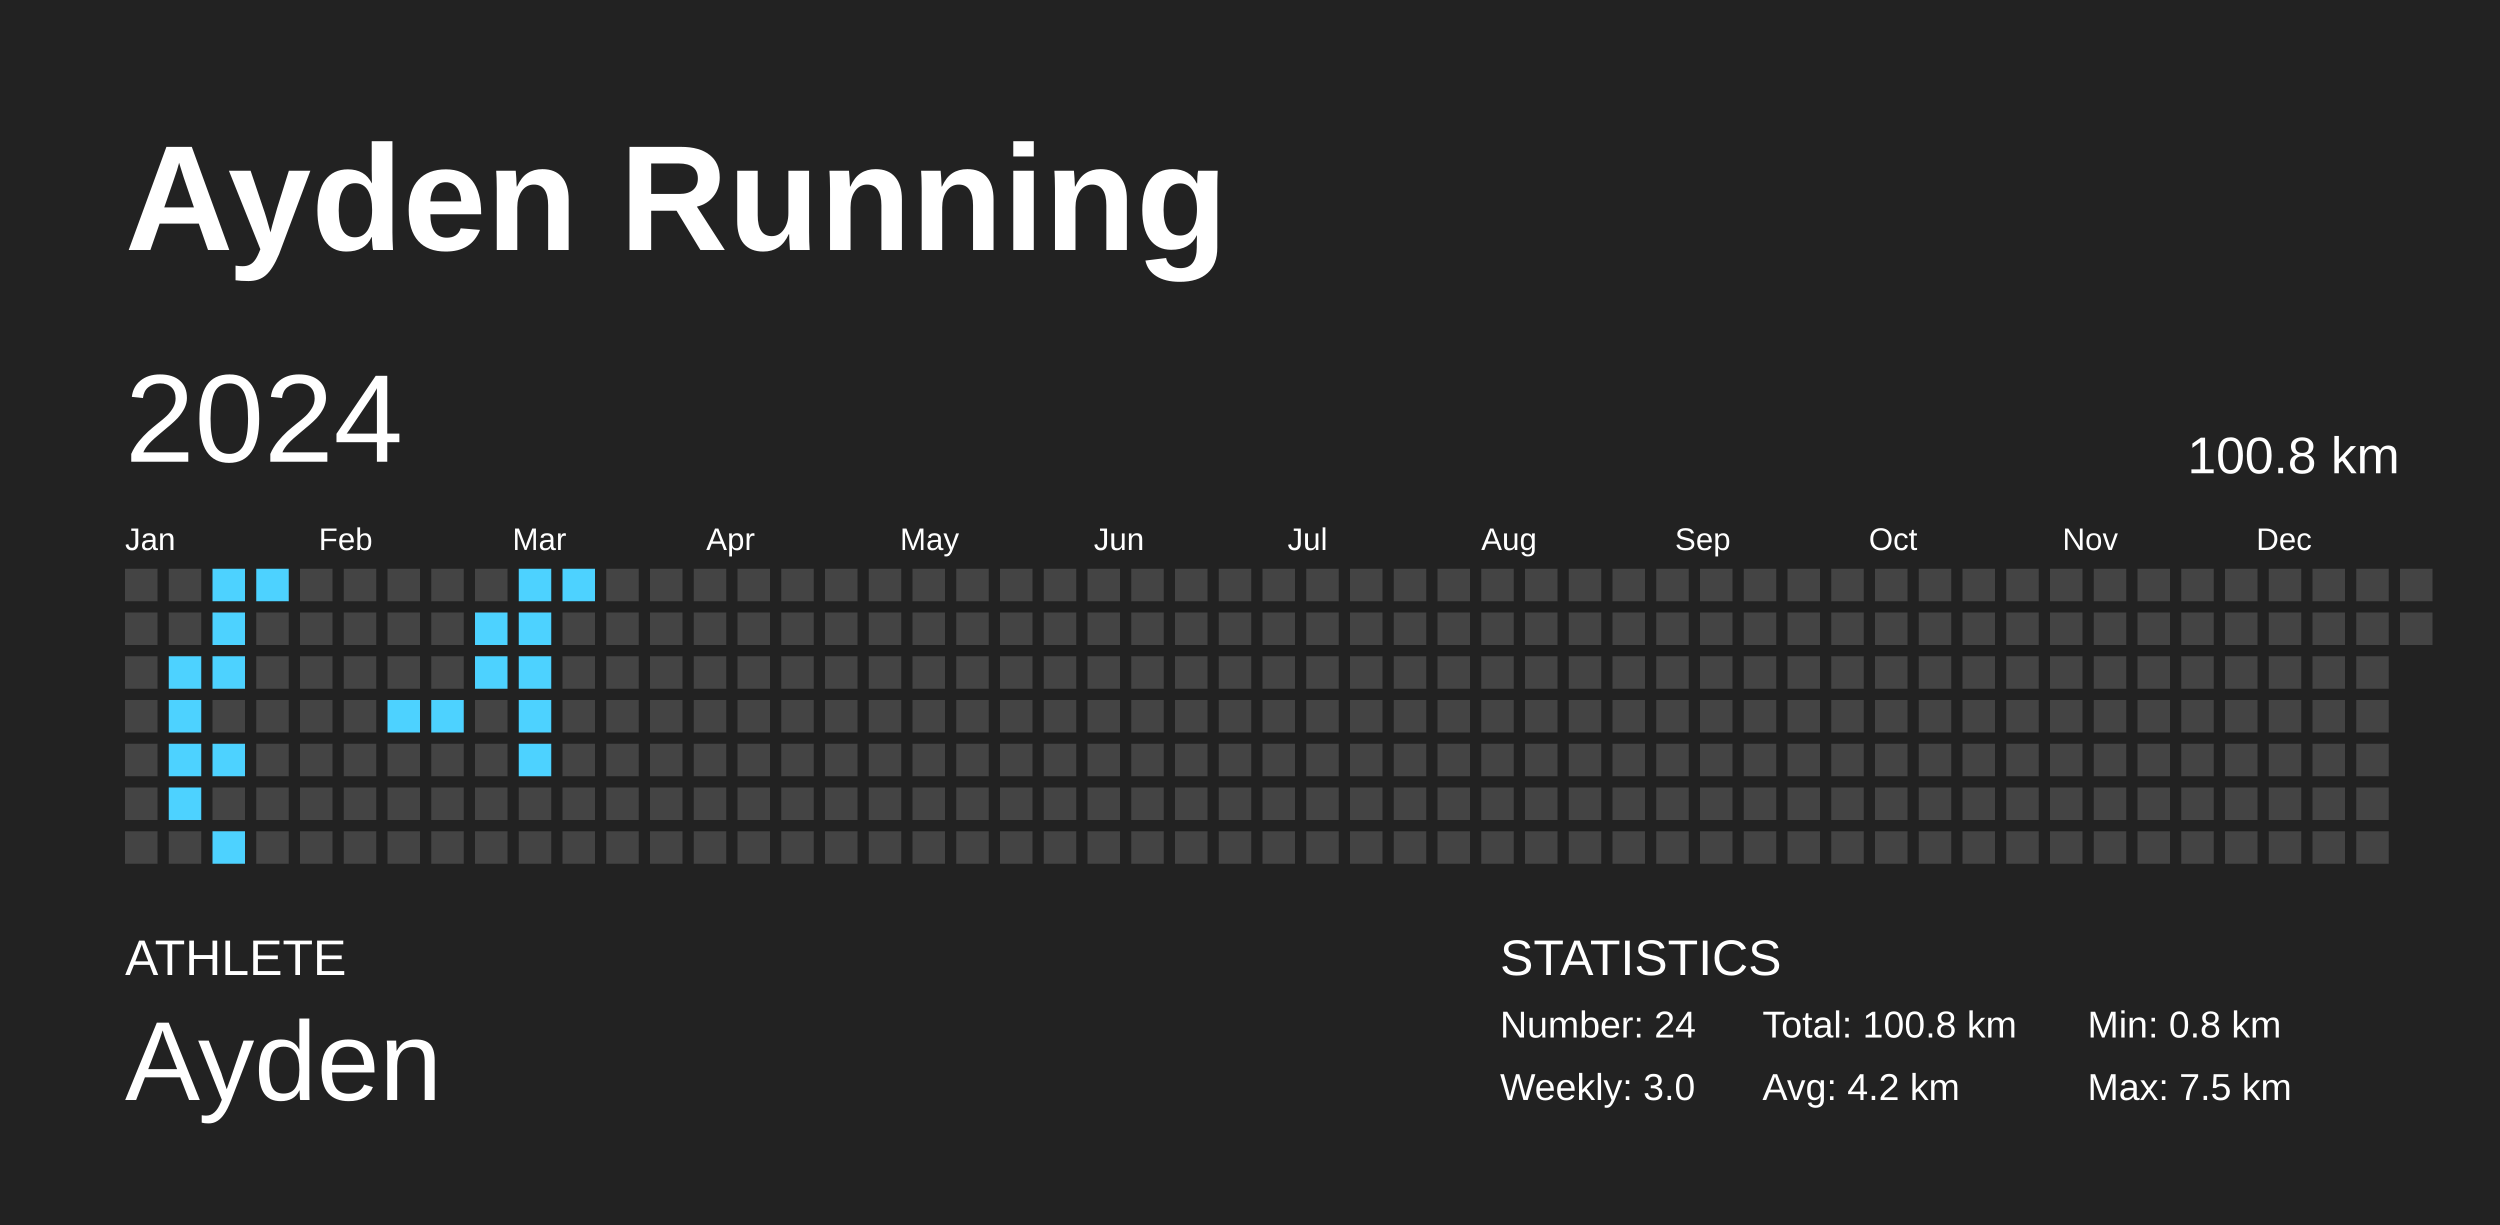
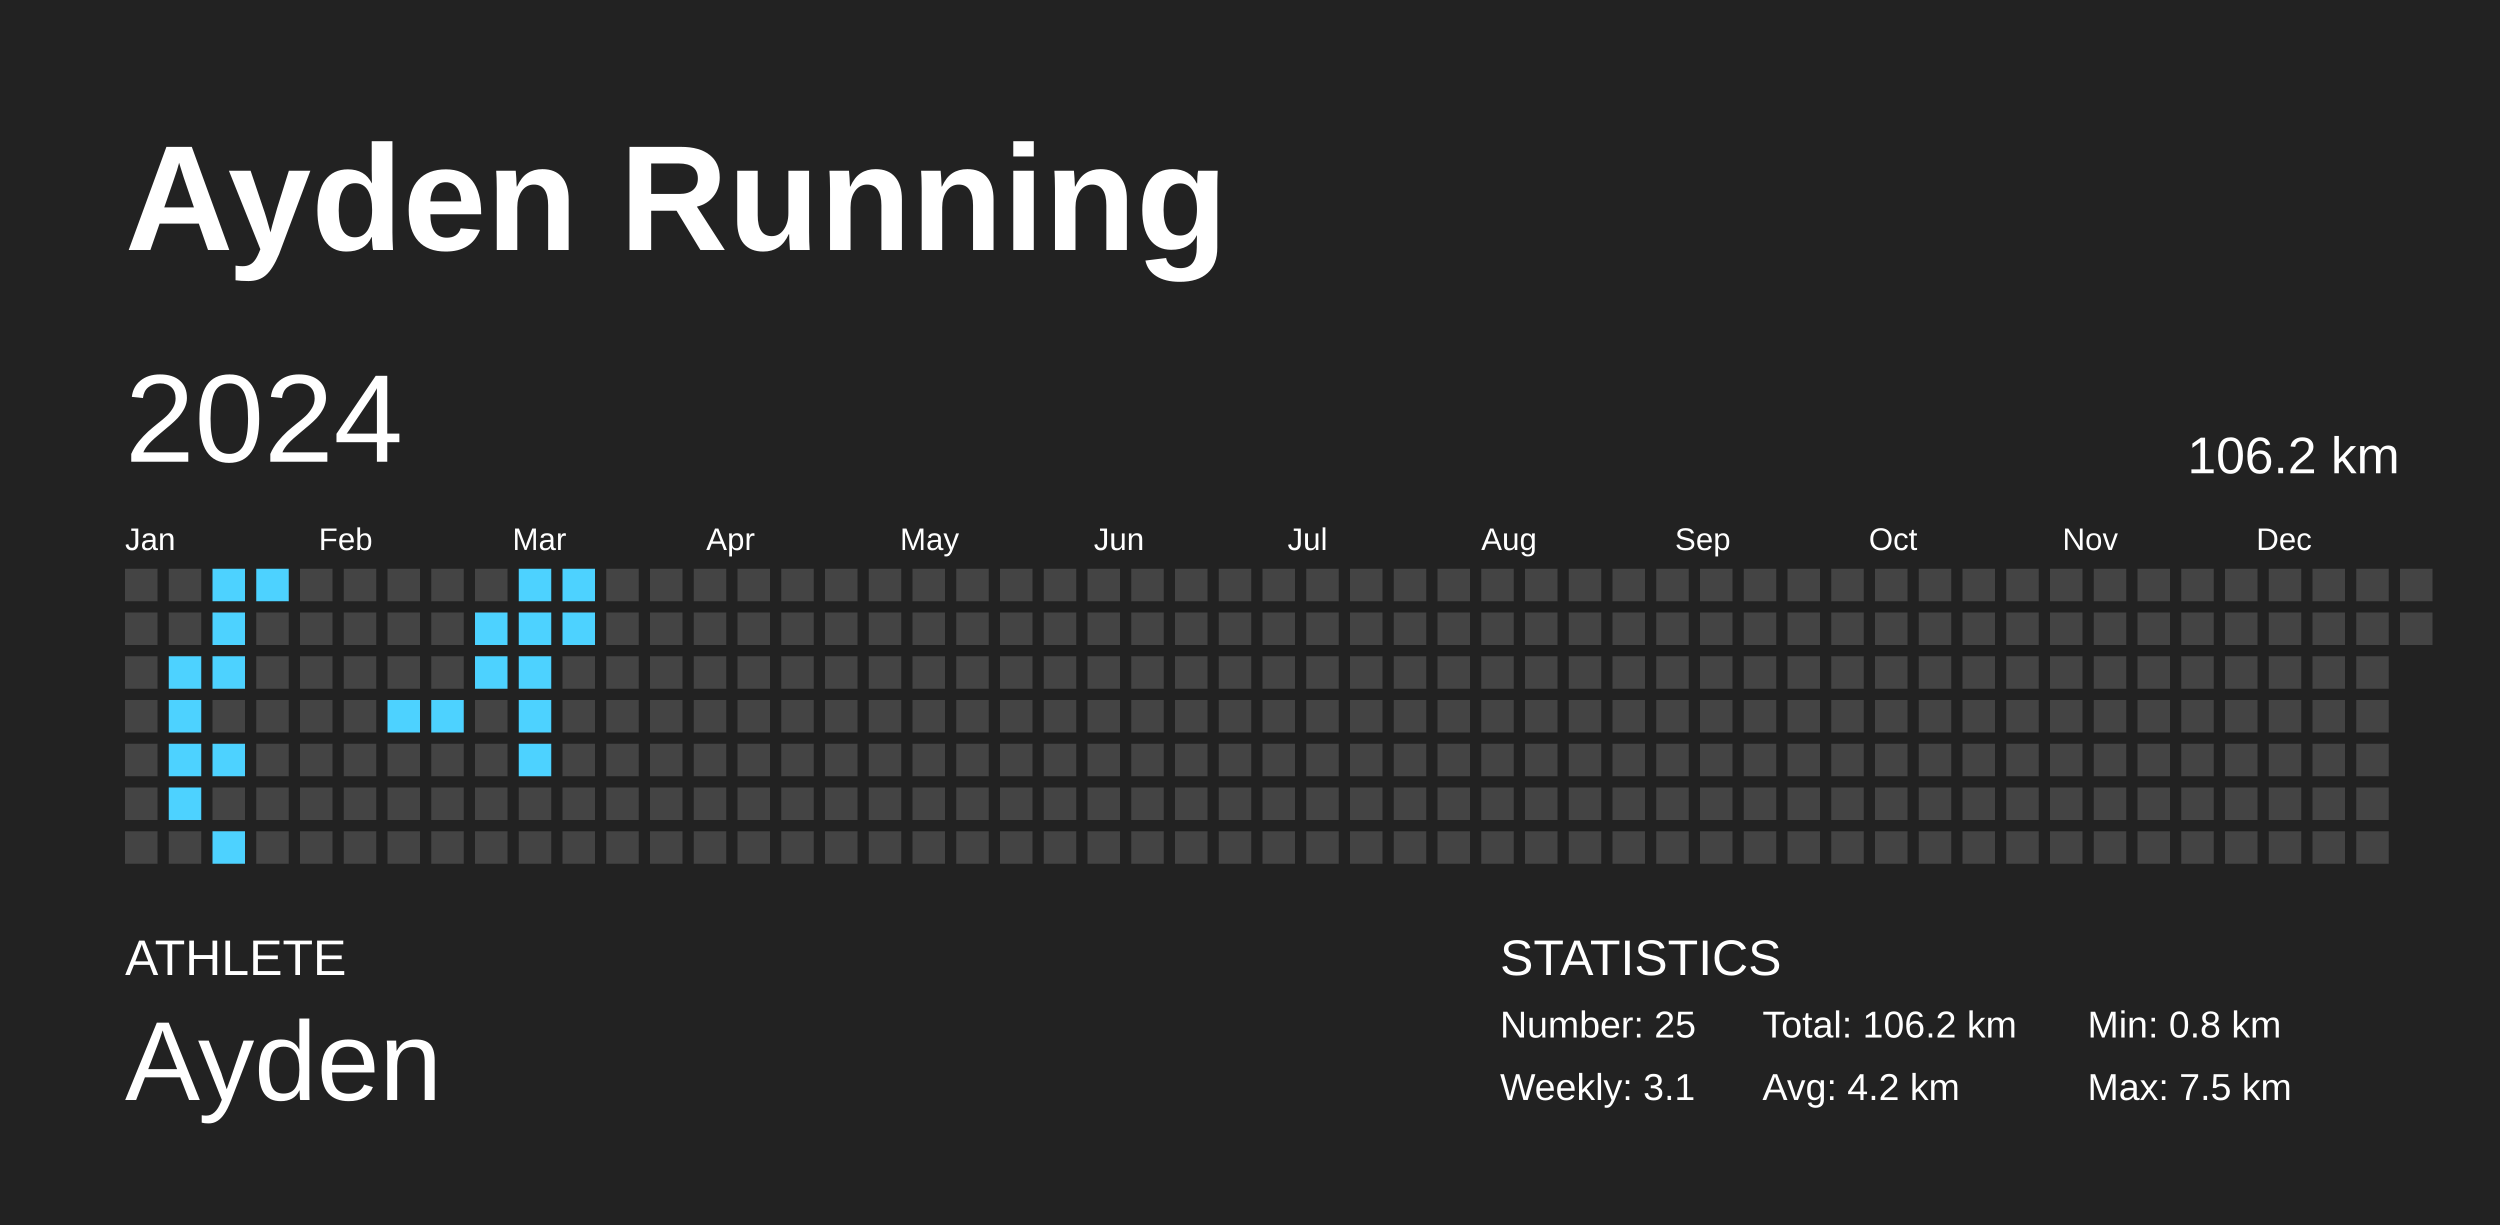
<svg xmlns="http://www.w3.org/2000/svg" baseProfile="full" height="98mm" version="1.1" viewBox="0,0,200,98" width="200mm">
  <defs />
  <rect fill="#222222" height="98" width="200" x="0" y="0" />
  <text fill="#FFFFFF" style="font-size:12px; font-family:Arial; font-weight:bold;" x="10" y="20">Ayden Running</text>
  <text fill="#FFFFFF" style="font-size:4px; font-family:Arial" x="10" y="78">ATHLETE</text>
  <text fill="#FFFFFF" style="font-size:9px; font-family:Arial" x="10" y="88">Ayden</text>
  <text fill="#FFFFFF" style="font-size:4px; font-family:Arial" x="120" y="78">STATISTICS</text>
-   <text fill="#FFFFFF" style="font-size:3px; font-family:Arial" x="120" y="83">Number: 24</text>
-   <text fill="#FFFFFF" style="font-size:3px; font-family:Arial" x="120" y="88">Weekly: 3.0</text>
-   <text fill="#FFFFFF" style="font-size:3px; font-family:Arial" x="141" y="83">Total: 100.8 km</text>
+   <text fill="#FFFFFF" style="font-size:3px; font-family:Arial" x="120" y="83">Number: 25</text>
+   <text fill="#FFFFFF" style="font-size:3px; font-family:Arial" x="120" y="88">Weekly: 3.1</text>
+   <text fill="#FFFFFF" style="font-size:3px; font-family:Arial" x="141" y="83">Total: 106.2 km</text>
  <text fill="#FFFFFF" style="font-size:3px; font-family:Arial" x="141" y="88">Avg: 4.2 km</text>
  <text fill="#FFFFFF" style="font-size:3px; font-family:Arial" x="167" y="83">Min: 0.8 km</text>
  <text fill="#FFFFFF" style="font-size:3px; font-family:Arial" x="167" y="88">Max: 7.5 km</text>
  <text dominant-baseline="hanging" fill="#FFFFFF" style="font-size:10.0px; font-family:Arial;" x="10" y="30">2024</text>
-   <text dominant-baseline="hanging" fill="#FFFFFF" style="font-size:4.125px; font-family:Arial;" x="175" y="35">100.8 km</text>
+   <text dominant-baseline="hanging" fill="#FFFFFF" style="font-size:4.125px; font-family:Arial;" x="175" y="35">106.2 km</text>
  <text fill="#FFFFFF" style="font-size:2.5px; font-family:Arial" x="10.0" y="44">Jan</text>
  <text fill="#FFFFFF" style="font-size:2.5px; font-family:Arial" x="25.5" y="44">Feb</text>
  <text fill="#FFFFFF" style="font-size:2.5px; font-family:Arial" x="41.0" y="44">Mar</text>
  <text fill="#FFFFFF" style="font-size:2.5px; font-family:Arial" x="56.5" y="44">Apr</text>
  <text fill="#FFFFFF" style="font-size:2.5px; font-family:Arial" x="72.0" y="44">May</text>
  <text fill="#FFFFFF" style="font-size:2.5px; font-family:Arial" x="87.5" y="44">Jun</text>
  <text fill="#FFFFFF" style="font-size:2.5px; font-family:Arial" x="103.0" y="44">Jul</text>
  <text fill="#FFFFFF" style="font-size:2.5px; font-family:Arial" x="118.5" y="44">Aug</text>
  <text fill="#FFFFFF" style="font-size:2.5px; font-family:Arial" x="134.0" y="44">Sep</text>
  <text fill="#FFFFFF" style="font-size:2.5px; font-family:Arial" x="149.5" y="44">Oct</text>
  <text fill="#FFFFFF" style="font-size:2.5px; font-family:Arial" x="165.0" y="44">Nov</text>
  <text fill="#FFFFFF" style="font-size:2.5px; font-family:Arial" x="180.5" y="44">Dec</text>
  <rect fill="#444444" height="2.6" width="2.6" x="10.0" y="45.5" />
  <rect fill="#444444" height="2.6" width="2.6" x="10.0" y="49.0" />
  <rect fill="#444444" height="2.6" width="2.6" x="10.0" y="52.5" />
  <rect fill="#444444" height="2.6" width="2.6" x="10.0" y="56.0" />
  <rect fill="#444444" height="2.6" width="2.6" x="10.0" y="59.5" />
  <rect fill="#444444" height="2.6" width="2.6" x="10.0" y="63.0" />
  <rect fill="#444444" height="2.6" width="2.6" x="10.0" y="66.5" />
  <rect fill="#444444" height="2.6" width="2.6" x="13.5" y="45.5" />
  <rect fill="#444444" height="2.6" width="2.6" x="13.5" y="49.0" />
  <rect fill="#4dd2ff" height="2.6" width="2.6" x="13.5" y="52.5" />
  <rect fill="#4dd2ff" height="2.6" width="2.6" x="13.5" y="56.0" />
  <rect fill="#4dd2ff" height="2.6" width="2.6" x="13.5" y="59.5" />
  <rect fill="#4dd2ff" height="2.6" width="2.6" x="13.5" y="63.0" />
  <rect fill="#444444" height="2.6" width="2.6" x="13.5" y="66.5" />
  <rect fill="#4dd2ff" height="2.6" width="2.6" x="17.0" y="45.5" />
  <rect fill="#4dd2ff" height="2.6" width="2.6" x="17.0" y="49.0" />
  <rect fill="#4dd2ff" height="2.6" width="2.6" x="17.0" y="52.5" />
  <rect fill="#444444" height="2.6" width="2.6" x="17.0" y="56.0" />
  <rect fill="#4dd2ff" height="2.6" width="2.6" x="17.0" y="59.5" />
  <rect fill="#444444" height="2.6" width="2.6" x="17.0" y="63.0" />
  <rect fill="#4dd2ff" height="2.6" width="2.6" x="17.0" y="66.5" />
  <rect fill="#4dd2ff" height="2.6" width="2.6" x="20.5" y="45.5" />
  <rect fill="#444444" height="2.6" width="2.6" x="20.5" y="49.0" />
  <rect fill="#444444" height="2.6" width="2.6" x="20.5" y="52.5" />
  <rect fill="#444444" height="2.6" width="2.6" x="20.5" y="56.0" />
  <rect fill="#444444" height="2.6" width="2.6" x="20.5" y="59.5" />
  <rect fill="#444444" height="2.6" width="2.6" x="20.5" y="63.0" />
  <rect fill="#444444" height="2.6" width="2.6" x="20.5" y="66.5" />
  <rect fill="#444444" height="2.6" width="2.6" x="24.0" y="45.5" />
  <rect fill="#444444" height="2.6" width="2.6" x="24.0" y="49.0" />
  <rect fill="#444444" height="2.6" width="2.6" x="24.0" y="52.5" />
  <rect fill="#444444" height="2.6" width="2.6" x="24.0" y="56.0" />
  <rect fill="#444444" height="2.6" width="2.6" x="24.0" y="59.5" />
  <rect fill="#444444" height="2.6" width="2.6" x="24.0" y="63.0" />
  <rect fill="#444444" height="2.6" width="2.6" x="24.0" y="66.5" />
  <rect fill="#444444" height="2.6" width="2.6" x="27.5" y="45.5" />
  <rect fill="#444444" height="2.6" width="2.6" x="27.5" y="49.0" />
  <rect fill="#444444" height="2.6" width="2.6" x="27.5" y="52.5" />
  <rect fill="#444444" height="2.6" width="2.6" x="27.5" y="56.0" />
  <rect fill="#444444" height="2.6" width="2.6" x="27.5" y="59.5" />
  <rect fill="#444444" height="2.6" width="2.6" x="27.5" y="63.0" />
  <rect fill="#444444" height="2.6" width="2.6" x="27.5" y="66.5" />
  <rect fill="#444444" height="2.6" width="2.6" x="31.0" y="45.5" />
  <rect fill="#444444" height="2.6" width="2.6" x="31.0" y="49.0" />
  <rect fill="#444444" height="2.6" width="2.6" x="31.0" y="52.5" />
  <rect fill="#4dd2ff" height="2.6" width="2.6" x="31.0" y="56.0" />
  <rect fill="#444444" height="2.6" width="2.6" x="31.0" y="59.5" />
  <rect fill="#444444" height="2.6" width="2.6" x="31.0" y="63.0" />
  <rect fill="#444444" height="2.6" width="2.6" x="31.0" y="66.5" />
  <rect fill="#444444" height="2.6" width="2.6" x="34.5" y="45.5" />
  <rect fill="#444444" height="2.6" width="2.6" x="34.5" y="49.0" />
  <rect fill="#444444" height="2.6" width="2.6" x="34.5" y="52.5" />
  <rect fill="#4dd2ff" height="2.6" width="2.6" x="34.5" y="56.0" />
  <rect fill="#444444" height="2.6" width="2.6" x="34.5" y="59.5" />
  <rect fill="#444444" height="2.6" width="2.6" x="34.5" y="63.0" />
  <rect fill="#444444" height="2.6" width="2.6" x="34.5" y="66.5" />
  <rect fill="#444444" height="2.6" width="2.6" x="38.0" y="45.5" />
  <rect fill="#4dd2ff" height="2.6" width="2.6" x="38.0" y="49.0" />
  <rect fill="#4dd2ff" height="2.6" width="2.6" x="38.0" y="52.5" />
  <rect fill="#444444" height="2.6" width="2.6" x="38.0" y="56.0" />
  <rect fill="#444444" height="2.6" width="2.6" x="38.0" y="59.5" />
  <rect fill="#444444" height="2.6" width="2.6" x="38.0" y="63.0" />
  <rect fill="#444444" height="2.6" width="2.6" x="38.0" y="66.5" />
  <rect fill="#4dd2ff" height="2.6" width="2.6" x="41.5" y="45.5" />
  <rect fill="#4dd2ff" height="2.6" width="2.6" x="41.5" y="49.0" />
  <rect fill="#4dd2ff" height="2.6" width="2.6" x="41.5" y="52.5" />
  <rect fill="#4dd2ff" height="2.6" width="2.6" x="41.5" y="56.0" />
  <rect fill="#4dd2ff" height="2.6" width="2.6" x="41.5" y="59.5" />
  <rect fill="#444444" height="2.6" width="2.6" x="41.5" y="63.0" />
  <rect fill="#444444" height="2.6" width="2.6" x="41.5" y="66.5" />
  <rect fill="#4dd2ff" height="2.6" width="2.6" x="45.0" y="45.5" />
-   <rect fill="#444444" height="2.6" width="2.6" x="45.0" y="49.0" />
+   <rect fill="#4dd2ff" height="2.6" width="2.6" x="45.0" y="49.0" />
  <rect fill="#444444" height="2.6" width="2.6" x="45.0" y="52.5" />
  <rect fill="#444444" height="2.6" width="2.6" x="45.0" y="56.0" />
  <rect fill="#444444" height="2.6" width="2.6" x="45.0" y="59.5" />
  <rect fill="#444444" height="2.6" width="2.6" x="45.0" y="63.0" />
  <rect fill="#444444" height="2.6" width="2.6" x="45.0" y="66.5" />
  <rect fill="#444444" height="2.6" width="2.6" x="48.5" y="45.5" />
  <rect fill="#444444" height="2.6" width="2.6" x="48.5" y="49.0" />
  <rect fill="#444444" height="2.6" width="2.6" x="48.5" y="52.5" />
  <rect fill="#444444" height="2.6" width="2.6" x="48.5" y="56.0" />
  <rect fill="#444444" height="2.6" width="2.6" x="48.5" y="59.5" />
  <rect fill="#444444" height="2.6" width="2.6" x="48.5" y="63.0" />
  <rect fill="#444444" height="2.6" width="2.6" x="48.5" y="66.5" />
  <rect fill="#444444" height="2.6" width="2.6" x="52.0" y="45.5" />
  <rect fill="#444444" height="2.6" width="2.6" x="52.0" y="49.0" />
  <rect fill="#444444" height="2.6" width="2.6" x="52.0" y="52.5" />
  <rect fill="#444444" height="2.6" width="2.6" x="52.0" y="56.0" />
  <rect fill="#444444" height="2.6" width="2.6" x="52.0" y="59.5" />
  <rect fill="#444444" height="2.6" width="2.6" x="52.0" y="63.0" />
  <rect fill="#444444" height="2.6" width="2.6" x="52.0" y="66.5" />
  <rect fill="#444444" height="2.6" width="2.6" x="55.5" y="45.5" />
  <rect fill="#444444" height="2.6" width="2.6" x="55.5" y="49.0" />
  <rect fill="#444444" height="2.6" width="2.6" x="55.5" y="52.5" />
  <rect fill="#444444" height="2.6" width="2.6" x="55.5" y="56.0" />
  <rect fill="#444444" height="2.6" width="2.6" x="55.5" y="59.5" />
  <rect fill="#444444" height="2.6" width="2.6" x="55.5" y="63.0" />
  <rect fill="#444444" height="2.6" width="2.6" x="55.5" y="66.5" />
  <rect fill="#444444" height="2.6" width="2.6" x="59.0" y="45.5" />
  <rect fill="#444444" height="2.6" width="2.6" x="59.0" y="49.0" />
  <rect fill="#444444" height="2.6" width="2.6" x="59.0" y="52.5" />
  <rect fill="#444444" height="2.6" width="2.6" x="59.0" y="56.0" />
  <rect fill="#444444" height="2.6" width="2.6" x="59.0" y="59.5" />
  <rect fill="#444444" height="2.6" width="2.6" x="59.0" y="63.0" />
  <rect fill="#444444" height="2.6" width="2.6" x="59.0" y="66.5" />
  <rect fill="#444444" height="2.6" width="2.6" x="62.5" y="45.5" />
  <rect fill="#444444" height="2.6" width="2.6" x="62.5" y="49.0" />
  <rect fill="#444444" height="2.6" width="2.6" x="62.5" y="52.5" />
  <rect fill="#444444" height="2.6" width="2.6" x="62.5" y="56.0" />
  <rect fill="#444444" height="2.6" width="2.6" x="62.5" y="59.5" />
  <rect fill="#444444" height="2.6" width="2.6" x="62.5" y="63.0" />
  <rect fill="#444444" height="2.6" width="2.6" x="62.5" y="66.5" />
  <rect fill="#444444" height="2.6" width="2.6" x="66.0" y="45.5" />
  <rect fill="#444444" height="2.6" width="2.6" x="66.0" y="49.0" />
  <rect fill="#444444" height="2.6" width="2.6" x="66.0" y="52.5" />
  <rect fill="#444444" height="2.6" width="2.6" x="66.0" y="56.0" />
  <rect fill="#444444" height="2.6" width="2.6" x="66.0" y="59.5" />
  <rect fill="#444444" height="2.6" width="2.6" x="66.0" y="63.0" />
  <rect fill="#444444" height="2.6" width="2.6" x="66.0" y="66.5" />
  <rect fill="#444444" height="2.6" width="2.6" x="69.5" y="45.5" />
  <rect fill="#444444" height="2.6" width="2.6" x="69.5" y="49.0" />
  <rect fill="#444444" height="2.6" width="2.6" x="69.5" y="52.5" />
  <rect fill="#444444" height="2.6" width="2.6" x="69.5" y="56.0" />
  <rect fill="#444444" height="2.6" width="2.6" x="69.5" y="59.5" />
  <rect fill="#444444" height="2.6" width="2.6" x="69.5" y="63.0" />
  <rect fill="#444444" height="2.6" width="2.6" x="69.5" y="66.5" />
  <rect fill="#444444" height="2.6" width="2.6" x="73.0" y="45.5" />
  <rect fill="#444444" height="2.6" width="2.6" x="73.0" y="49.0" />
  <rect fill="#444444" height="2.6" width="2.6" x="73.0" y="52.5" />
  <rect fill="#444444" height="2.6" width="2.6" x="73.0" y="56.0" />
  <rect fill="#444444" height="2.6" width="2.6" x="73.0" y="59.5" />
  <rect fill="#444444" height="2.6" width="2.6" x="73.0" y="63.0" />
  <rect fill="#444444" height="2.6" width="2.6" x="73.0" y="66.5" />
  <rect fill="#444444" height="2.6" width="2.6" x="76.5" y="45.5" />
  <rect fill="#444444" height="2.6" width="2.6" x="76.5" y="49.0" />
  <rect fill="#444444" height="2.6" width="2.6" x="76.5" y="52.5" />
  <rect fill="#444444" height="2.6" width="2.6" x="76.5" y="56.0" />
  <rect fill="#444444" height="2.6" width="2.6" x="76.5" y="59.5" />
  <rect fill="#444444" height="2.6" width="2.6" x="76.5" y="63.0" />
  <rect fill="#444444" height="2.6" width="2.6" x="76.5" y="66.5" />
  <rect fill="#444444" height="2.6" width="2.6" x="80.0" y="45.5" />
  <rect fill="#444444" height="2.6" width="2.6" x="80.0" y="49.0" />
  <rect fill="#444444" height="2.6" width="2.6" x="80.0" y="52.5" />
  <rect fill="#444444" height="2.6" width="2.6" x="80.0" y="56.0" />
  <rect fill="#444444" height="2.6" width="2.6" x="80.0" y="59.5" />
  <rect fill="#444444" height="2.6" width="2.6" x="80.0" y="63.0" />
  <rect fill="#444444" height="2.6" width="2.6" x="80.0" y="66.5" />
  <rect fill="#444444" height="2.6" width="2.6" x="83.5" y="45.5" />
  <rect fill="#444444" height="2.6" width="2.6" x="83.5" y="49.0" />
  <rect fill="#444444" height="2.6" width="2.6" x="83.5" y="52.5" />
  <rect fill="#444444" height="2.6" width="2.6" x="83.5" y="56.0" />
  <rect fill="#444444" height="2.6" width="2.6" x="83.5" y="59.5" />
  <rect fill="#444444" height="2.6" width="2.6" x="83.5" y="63.0" />
  <rect fill="#444444" height="2.6" width="2.6" x="83.5" y="66.5" />
  <rect fill="#444444" height="2.6" width="2.6" x="87.0" y="45.5" />
  <rect fill="#444444" height="2.6" width="2.6" x="87.0" y="49.0" />
  <rect fill="#444444" height="2.6" width="2.6" x="87.0" y="52.5" />
  <rect fill="#444444" height="2.6" width="2.6" x="87.0" y="56.0" />
  <rect fill="#444444" height="2.6" width="2.6" x="87.0" y="59.5" />
  <rect fill="#444444" height="2.6" width="2.6" x="87.0" y="63.0" />
  <rect fill="#444444" height="2.6" width="2.6" x="87.0" y="66.5" />
  <rect fill="#444444" height="2.6" width="2.6" x="90.5" y="45.5" />
  <rect fill="#444444" height="2.6" width="2.6" x="90.5" y="49.0" />
  <rect fill="#444444" height="2.6" width="2.6" x="90.5" y="52.5" />
  <rect fill="#444444" height="2.6" width="2.6" x="90.5" y="56.0" />
  <rect fill="#444444" height="2.6" width="2.6" x="90.5" y="59.5" />
  <rect fill="#444444" height="2.6" width="2.6" x="90.5" y="63.0" />
  <rect fill="#444444" height="2.6" width="2.6" x="90.5" y="66.5" />
  <rect fill="#444444" height="2.6" width="2.6" x="94.0" y="45.5" />
  <rect fill="#444444" height="2.6" width="2.6" x="94.0" y="49.0" />
  <rect fill="#444444" height="2.6" width="2.6" x="94.0" y="52.5" />
  <rect fill="#444444" height="2.6" width="2.6" x="94.0" y="56.0" />
  <rect fill="#444444" height="2.6" width="2.6" x="94.0" y="59.5" />
  <rect fill="#444444" height="2.6" width="2.6" x="94.0" y="63.0" />
  <rect fill="#444444" height="2.6" width="2.6" x="94.0" y="66.5" />
  <rect fill="#444444" height="2.6" width="2.6" x="97.5" y="45.5" />
  <rect fill="#444444" height="2.6" width="2.6" x="97.5" y="49.0" />
  <rect fill="#444444" height="2.6" width="2.6" x="97.5" y="52.5" />
  <rect fill="#444444" height="2.6" width="2.6" x="97.5" y="56.0" />
  <rect fill="#444444" height="2.6" width="2.6" x="97.5" y="59.5" />
  <rect fill="#444444" height="2.6" width="2.6" x="97.5" y="63.0" />
  <rect fill="#444444" height="2.6" width="2.6" x="97.5" y="66.5" />
  <rect fill="#444444" height="2.6" width="2.6" x="101.0" y="45.5" />
  <rect fill="#444444" height="2.6" width="2.6" x="101.0" y="49.0" />
  <rect fill="#444444" height="2.6" width="2.6" x="101.0" y="52.5" />
  <rect fill="#444444" height="2.6" width="2.6" x="101.0" y="56.0" />
  <rect fill="#444444" height="2.6" width="2.6" x="101.0" y="59.5" />
  <rect fill="#444444" height="2.6" width="2.6" x="101.0" y="63.0" />
  <rect fill="#444444" height="2.6" width="2.6" x="101.0" y="66.5" />
  <rect fill="#444444" height="2.6" width="2.6" x="104.5" y="45.5" />
  <rect fill="#444444" height="2.6" width="2.6" x="104.5" y="49.0" />
  <rect fill="#444444" height="2.6" width="2.6" x="104.5" y="52.5" />
  <rect fill="#444444" height="2.6" width="2.6" x="104.5" y="56.0" />
  <rect fill="#444444" height="2.6" width="2.6" x="104.5" y="59.5" />
  <rect fill="#444444" height="2.6" width="2.6" x="104.5" y="63.0" />
  <rect fill="#444444" height="2.6" width="2.6" x="104.5" y="66.5" />
  <rect fill="#444444" height="2.6" width="2.6" x="108.0" y="45.5" />
  <rect fill="#444444" height="2.6" width="2.6" x="108.0" y="49.0" />
  <rect fill="#444444" height="2.6" width="2.6" x="108.0" y="52.5" />
  <rect fill="#444444" height="2.6" width="2.6" x="108.0" y="56.0" />
  <rect fill="#444444" height="2.6" width="2.6" x="108.0" y="59.5" />
  <rect fill="#444444" height="2.6" width="2.6" x="108.0" y="63.0" />
  <rect fill="#444444" height="2.6" width="2.6" x="108.0" y="66.5" />
  <rect fill="#444444" height="2.6" width="2.6" x="111.5" y="45.5" />
  <rect fill="#444444" height="2.6" width="2.6" x="111.5" y="49.0" />
  <rect fill="#444444" height="2.6" width="2.6" x="111.5" y="52.5" />
  <rect fill="#444444" height="2.6" width="2.6" x="111.5" y="56.0" />
  <rect fill="#444444" height="2.6" width="2.6" x="111.5" y="59.5" />
  <rect fill="#444444" height="2.6" width="2.6" x="111.5" y="63.0" />
  <rect fill="#444444" height="2.6" width="2.6" x="111.5" y="66.5" />
  <rect fill="#444444" height="2.6" width="2.6" x="115.0" y="45.5" />
  <rect fill="#444444" height="2.6" width="2.6" x="115.0" y="49.0" />
  <rect fill="#444444" height="2.6" width="2.6" x="115.0" y="52.5" />
  <rect fill="#444444" height="2.6" width="2.6" x="115.0" y="56.0" />
  <rect fill="#444444" height="2.6" width="2.6" x="115.0" y="59.5" />
  <rect fill="#444444" height="2.6" width="2.6" x="115.0" y="63.0" />
  <rect fill="#444444" height="2.6" width="2.6" x="115.0" y="66.5" />
  <rect fill="#444444" height="2.6" width="2.6" x="118.5" y="45.5" />
  <rect fill="#444444" height="2.6" width="2.6" x="118.5" y="49.0" />
  <rect fill="#444444" height="2.6" width="2.6" x="118.5" y="52.5" />
  <rect fill="#444444" height="2.6" width="2.6" x="118.5" y="56.0" />
  <rect fill="#444444" height="2.6" width="2.6" x="118.5" y="59.5" />
  <rect fill="#444444" height="2.6" width="2.6" x="118.5" y="63.0" />
  <rect fill="#444444" height="2.6" width="2.6" x="118.5" y="66.5" />
  <rect fill="#444444" height="2.6" width="2.6" x="122.0" y="45.5" />
  <rect fill="#444444" height="2.6" width="2.6" x="122.0" y="49.0" />
  <rect fill="#444444" height="2.6" width="2.6" x="122.0" y="52.5" />
  <rect fill="#444444" height="2.6" width="2.6" x="122.0" y="56.0" />
  <rect fill="#444444" height="2.6" width="2.6" x="122.0" y="59.5" />
  <rect fill="#444444" height="2.6" width="2.6" x="122.0" y="63.0" />
  <rect fill="#444444" height="2.6" width="2.6" x="122.0" y="66.5" />
  <rect fill="#444444" height="2.6" width="2.6" x="125.5" y="45.5" />
  <rect fill="#444444" height="2.6" width="2.6" x="125.5" y="49.0" />
  <rect fill="#444444" height="2.6" width="2.6" x="125.5" y="52.5" />
  <rect fill="#444444" height="2.6" width="2.6" x="125.5" y="56.0" />
  <rect fill="#444444" height="2.6" width="2.6" x="125.5" y="59.5" />
  <rect fill="#444444" height="2.6" width="2.6" x="125.5" y="63.0" />
  <rect fill="#444444" height="2.6" width="2.6" x="125.5" y="66.5" />
  <rect fill="#444444" height="2.6" width="2.6" x="129.0" y="45.5" />
  <rect fill="#444444" height="2.6" width="2.6" x="129.0" y="49.0" />
  <rect fill="#444444" height="2.6" width="2.6" x="129.0" y="52.5" />
  <rect fill="#444444" height="2.6" width="2.6" x="129.0" y="56.0" />
  <rect fill="#444444" height="2.6" width="2.6" x="129.0" y="59.5" />
  <rect fill="#444444" height="2.6" width="2.6" x="129.0" y="63.0" />
  <rect fill="#444444" height="2.6" width="2.6" x="129.0" y="66.5" />
  <rect fill="#444444" height="2.6" width="2.6" x="132.5" y="45.5" />
  <rect fill="#444444" height="2.6" width="2.6" x="132.5" y="49.0" />
  <rect fill="#444444" height="2.6" width="2.6" x="132.5" y="52.5" />
  <rect fill="#444444" height="2.6" width="2.6" x="132.5" y="56.0" />
  <rect fill="#444444" height="2.6" width="2.6" x="132.5" y="59.5" />
  <rect fill="#444444" height="2.6" width="2.6" x="132.5" y="63.0" />
  <rect fill="#444444" height="2.6" width="2.6" x="132.5" y="66.5" />
  <rect fill="#444444" height="2.6" width="2.6" x="136.0" y="45.5" />
  <rect fill="#444444" height="2.6" width="2.6" x="136.0" y="49.0" />
  <rect fill="#444444" height="2.6" width="2.6" x="136.0" y="52.5" />
  <rect fill="#444444" height="2.6" width="2.6" x="136.0" y="56.0" />
  <rect fill="#444444" height="2.6" width="2.6" x="136.0" y="59.5" />
  <rect fill="#444444" height="2.6" width="2.6" x="136.0" y="63.0" />
  <rect fill="#444444" height="2.6" width="2.6" x="136.0" y="66.5" />
  <rect fill="#444444" height="2.6" width="2.6" x="139.5" y="45.5" />
  <rect fill="#444444" height="2.6" width="2.6" x="139.5" y="49.0" />
  <rect fill="#444444" height="2.6" width="2.6" x="139.5" y="52.5" />
  <rect fill="#444444" height="2.6" width="2.6" x="139.5" y="56.0" />
  <rect fill="#444444" height="2.6" width="2.6" x="139.5" y="59.5" />
  <rect fill="#444444" height="2.6" width="2.6" x="139.5" y="63.0" />
  <rect fill="#444444" height="2.6" width="2.6" x="139.5" y="66.5" />
  <rect fill="#444444" height="2.6" width="2.6" x="143.0" y="45.5" />
  <rect fill="#444444" height="2.6" width="2.6" x="143.0" y="49.0" />
  <rect fill="#444444" height="2.6" width="2.6" x="143.0" y="52.5" />
  <rect fill="#444444" height="2.6" width="2.6" x="143.0" y="56.0" />
  <rect fill="#444444" height="2.6" width="2.6" x="143.0" y="59.5" />
  <rect fill="#444444" height="2.6" width="2.6" x="143.0" y="63.0" />
  <rect fill="#444444" height="2.6" width="2.6" x="143.0" y="66.5" />
  <rect fill="#444444" height="2.6" width="2.6" x="146.5" y="45.5" />
  <rect fill="#444444" height="2.6" width="2.6" x="146.5" y="49.0" />
  <rect fill="#444444" height="2.6" width="2.6" x="146.5" y="52.5" />
  <rect fill="#444444" height="2.6" width="2.6" x="146.5" y="56.0" />
  <rect fill="#444444" height="2.6" width="2.6" x="146.5" y="59.5" />
  <rect fill="#444444" height="2.6" width="2.6" x="146.5" y="63.0" />
  <rect fill="#444444" height="2.6" width="2.6" x="146.5" y="66.5" />
  <rect fill="#444444" height="2.6" width="2.6" x="150.0" y="45.5" />
  <rect fill="#444444" height="2.6" width="2.6" x="150.0" y="49.0" />
  <rect fill="#444444" height="2.6" width="2.6" x="150.0" y="52.5" />
  <rect fill="#444444" height="2.6" width="2.6" x="150.0" y="56.0" />
  <rect fill="#444444" height="2.6" width="2.6" x="150.0" y="59.5" />
  <rect fill="#444444" height="2.6" width="2.6" x="150.0" y="63.0" />
  <rect fill="#444444" height="2.6" width="2.6" x="150.0" y="66.5" />
  <rect fill="#444444" height="2.6" width="2.6" x="153.5" y="45.5" />
  <rect fill="#444444" height="2.6" width="2.6" x="153.5" y="49.0" />
  <rect fill="#444444" height="2.6" width="2.6" x="153.5" y="52.5" />
  <rect fill="#444444" height="2.6" width="2.6" x="153.5" y="56.0" />
  <rect fill="#444444" height="2.6" width="2.6" x="153.5" y="59.5" />
  <rect fill="#444444" height="2.6" width="2.6" x="153.5" y="63.0" />
  <rect fill="#444444" height="2.6" width="2.6" x="153.5" y="66.5" />
  <rect fill="#444444" height="2.6" width="2.6" x="157.0" y="45.5" />
  <rect fill="#444444" height="2.6" width="2.6" x="157.0" y="49.0" />
  <rect fill="#444444" height="2.6" width="2.6" x="157.0" y="52.5" />
  <rect fill="#444444" height="2.6" width="2.6" x="157.0" y="56.0" />
  <rect fill="#444444" height="2.6" width="2.6" x="157.0" y="59.5" />
  <rect fill="#444444" height="2.6" width="2.6" x="157.0" y="63.0" />
  <rect fill="#444444" height="2.6" width="2.6" x="157.0" y="66.5" />
  <rect fill="#444444" height="2.6" width="2.6" x="160.5" y="45.5" />
  <rect fill="#444444" height="2.6" width="2.6" x="160.5" y="49.0" />
  <rect fill="#444444" height="2.6" width="2.6" x="160.5" y="52.5" />
  <rect fill="#444444" height="2.6" width="2.6" x="160.5" y="56.0" />
  <rect fill="#444444" height="2.6" width="2.6" x="160.5" y="59.5" />
  <rect fill="#444444" height="2.6" width="2.6" x="160.5" y="63.0" />
  <rect fill="#444444" height="2.6" width="2.6" x="160.5" y="66.5" />
  <rect fill="#444444" height="2.6" width="2.6" x="164.0" y="45.5" />
  <rect fill="#444444" height="2.6" width="2.6" x="164.0" y="49.0" />
  <rect fill="#444444" height="2.6" width="2.6" x="164.0" y="52.5" />
  <rect fill="#444444" height="2.6" width="2.6" x="164.0" y="56.0" />
  <rect fill="#444444" height="2.6" width="2.6" x="164.0" y="59.5" />
  <rect fill="#444444" height="2.6" width="2.6" x="164.0" y="63.0" />
  <rect fill="#444444" height="2.6" width="2.6" x="164.0" y="66.5" />
  <rect fill="#444444" height="2.6" width="2.6" x="167.5" y="45.5" />
  <rect fill="#444444" height="2.6" width="2.6" x="167.5" y="49.0" />
  <rect fill="#444444" height="2.6" width="2.6" x="167.5" y="52.5" />
  <rect fill="#444444" height="2.6" width="2.6" x="167.5" y="56.0" />
  <rect fill="#444444" height="2.6" width="2.6" x="167.5" y="59.5" />
  <rect fill="#444444" height="2.6" width="2.6" x="167.5" y="63.0" />
  <rect fill="#444444" height="2.6" width="2.6" x="167.5" y="66.5" />
  <rect fill="#444444" height="2.6" width="2.6" x="171.0" y="45.5" />
  <rect fill="#444444" height="2.6" width="2.6" x="171.0" y="49.0" />
  <rect fill="#444444" height="2.6" width="2.6" x="171.0" y="52.5" />
  <rect fill="#444444" height="2.6" width="2.6" x="171.0" y="56.0" />
  <rect fill="#444444" height="2.6" width="2.6" x="171.0" y="59.5" />
  <rect fill="#444444" height="2.6" width="2.6" x="171.0" y="63.0" />
  <rect fill="#444444" height="2.6" width="2.6" x="171.0" y="66.5" />
  <rect fill="#444444" height="2.6" width="2.6" x="174.5" y="45.5" />
  <rect fill="#444444" height="2.6" width="2.6" x="174.5" y="49.0" />
  <rect fill="#444444" height="2.6" width="2.6" x="174.5" y="52.5" />
  <rect fill="#444444" height="2.6" width="2.6" x="174.5" y="56.0" />
  <rect fill="#444444" height="2.6" width="2.6" x="174.5" y="59.5" />
  <rect fill="#444444" height="2.6" width="2.6" x="174.5" y="63.0" />
  <rect fill="#444444" height="2.6" width="2.6" x="174.5" y="66.5" />
  <rect fill="#444444" height="2.6" width="2.6" x="178.0" y="45.5" />
  <rect fill="#444444" height="2.6" width="2.6" x="178.0" y="49.0" />
  <rect fill="#444444" height="2.6" width="2.6" x="178.0" y="52.5" />
  <rect fill="#444444" height="2.6" width="2.6" x="178.0" y="56.0" />
  <rect fill="#444444" height="2.6" width="2.6" x="178.0" y="59.5" />
  <rect fill="#444444" height="2.6" width="2.6" x="178.0" y="63.0" />
  <rect fill="#444444" height="2.6" width="2.6" x="178.0" y="66.5" />
  <rect fill="#444444" height="2.6" width="2.6" x="181.5" y="45.5" />
  <rect fill="#444444" height="2.6" width="2.6" x="181.5" y="49.0" />
  <rect fill="#444444" height="2.6" width="2.6" x="181.5" y="52.5" />
  <rect fill="#444444" height="2.6" width="2.6" x="181.5" y="56.0" />
  <rect fill="#444444" height="2.6" width="2.6" x="181.5" y="59.5" />
  <rect fill="#444444" height="2.6" width="2.6" x="181.5" y="63.0" />
  <rect fill="#444444" height="2.6" width="2.6" x="181.5" y="66.5" />
  <rect fill="#444444" height="2.6" width="2.6" x="185.0" y="45.5" />
  <rect fill="#444444" height="2.6" width="2.6" x="185.0" y="49.0" />
  <rect fill="#444444" height="2.6" width="2.6" x="185.0" y="52.5" />
  <rect fill="#444444" height="2.6" width="2.6" x="185.0" y="56.0" />
  <rect fill="#444444" height="2.6" width="2.6" x="185.0" y="59.5" />
  <rect fill="#444444" height="2.6" width="2.6" x="185.0" y="63.0" />
  <rect fill="#444444" height="2.6" width="2.6" x="185.0" y="66.5" />
  <rect fill="#444444" height="2.6" width="2.6" x="188.5" y="45.5" />
  <rect fill="#444444" height="2.6" width="2.6" x="188.5" y="49.0" />
  <rect fill="#444444" height="2.6" width="2.6" x="188.5" y="52.5" />
  <rect fill="#444444" height="2.6" width="2.6" x="188.5" y="56.0" />
  <rect fill="#444444" height="2.6" width="2.6" x="188.5" y="59.5" />
  <rect fill="#444444" height="2.6" width="2.6" x="188.5" y="63.0" />
  <rect fill="#444444" height="2.6" width="2.6" x="188.5" y="66.5" />
  <rect fill="#444444" height="2.6" width="2.6" x="192.0" y="45.5" />
  <rect fill="#444444" height="2.6" width="2.6" x="192.0" y="49.0" />
</svg>
